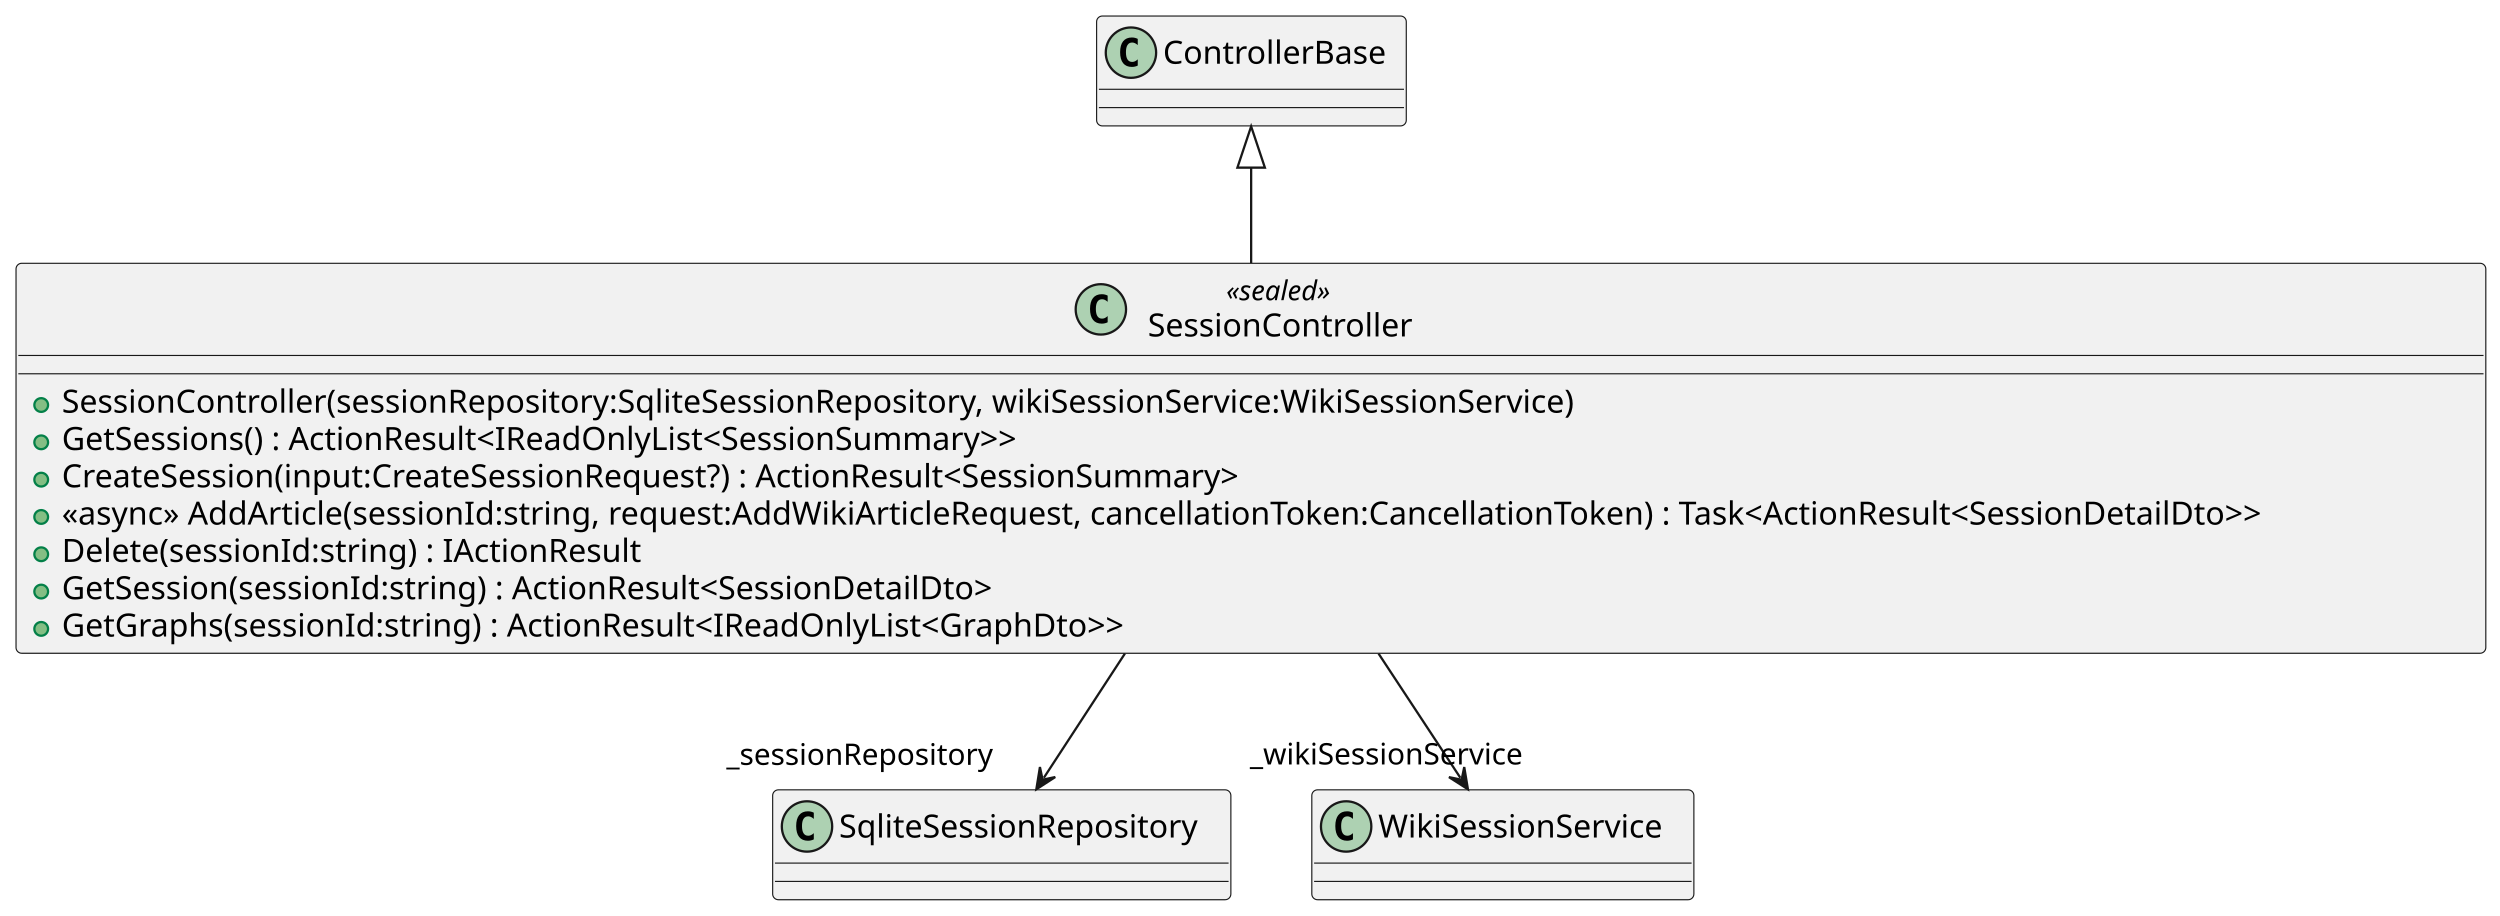
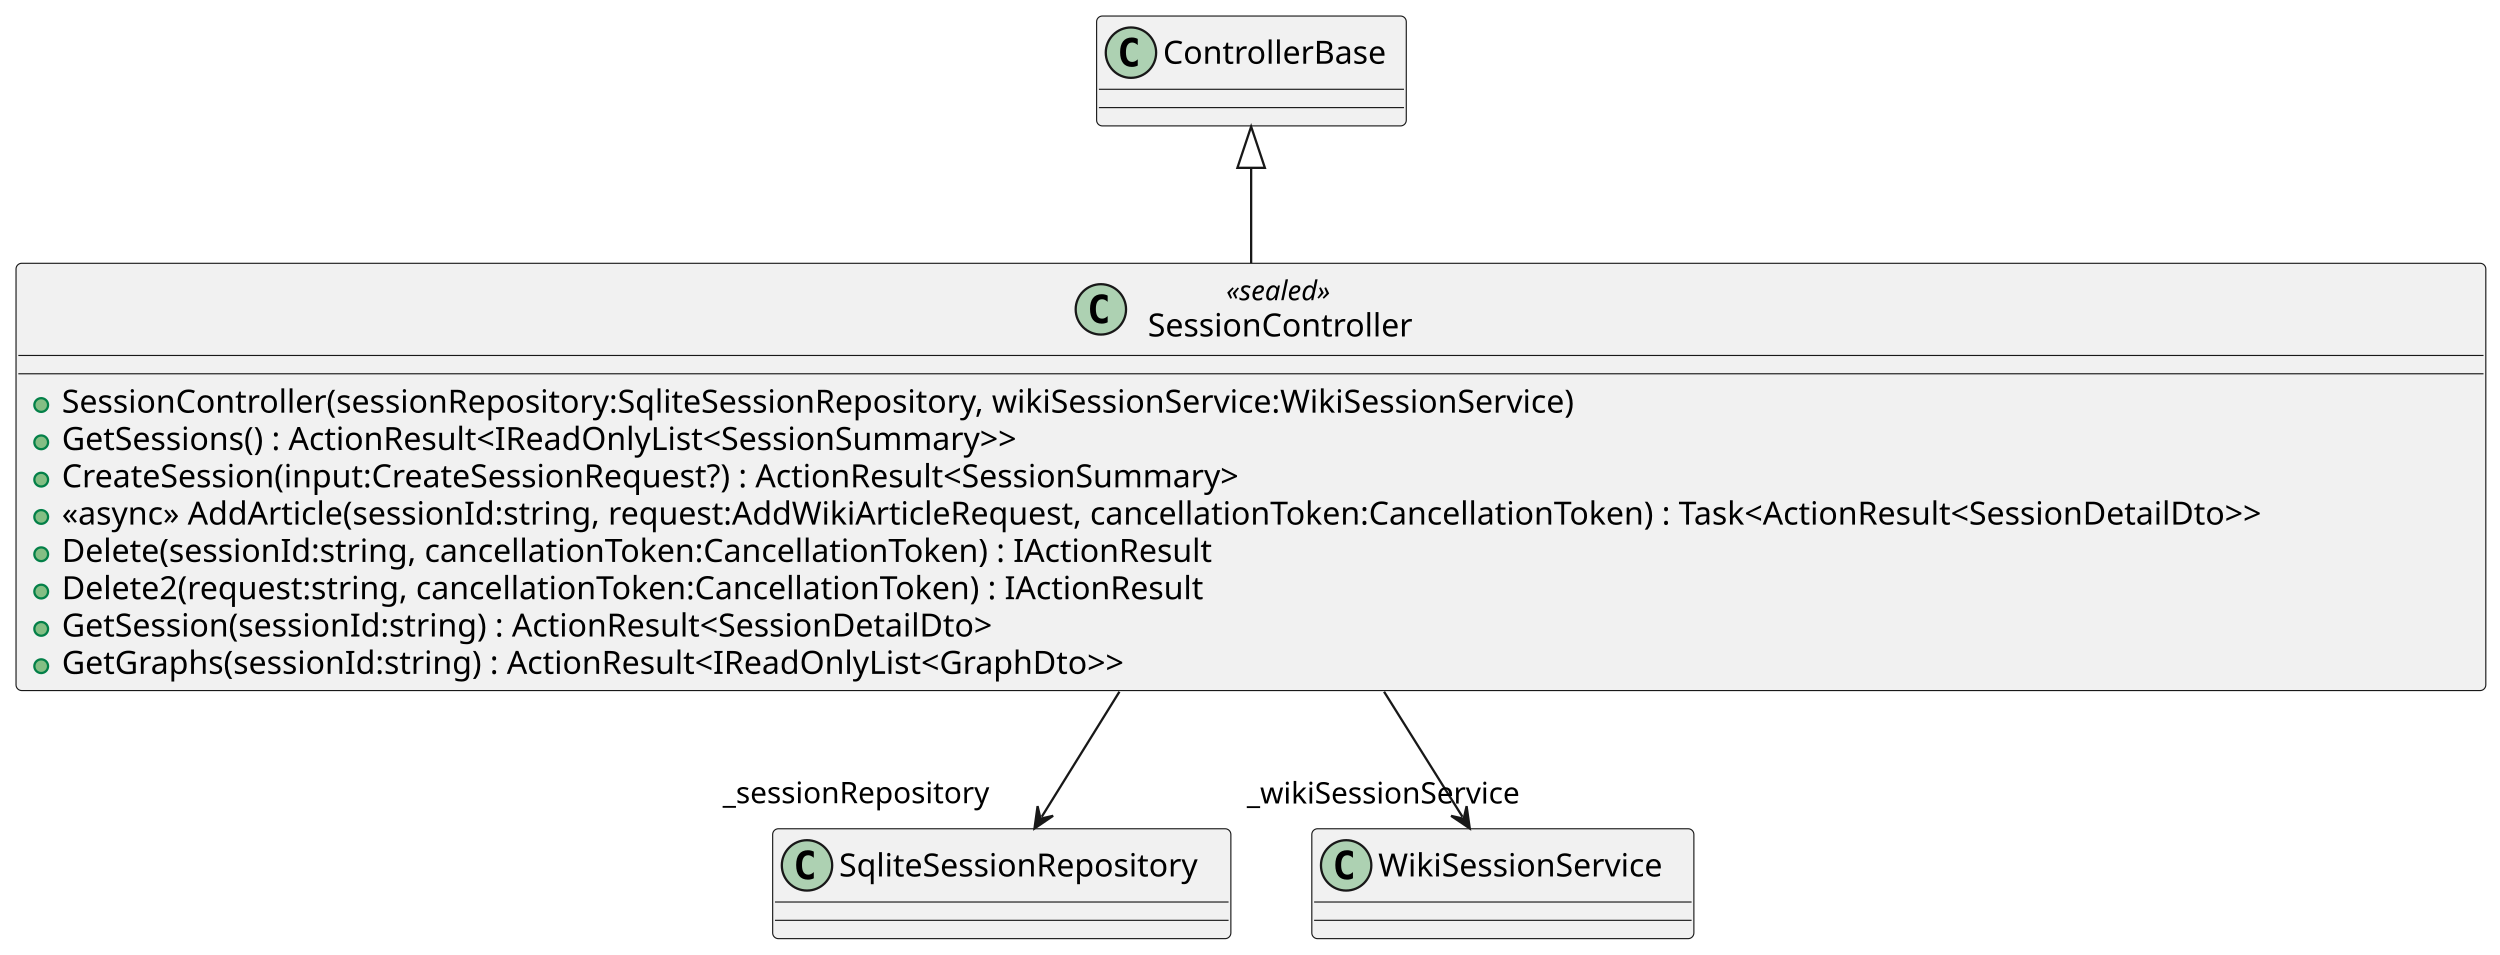
- <svg xmlns="http://www.w3.org/2000/svg" contentStyleType="text/css" data-diagram-type="CLASS" height="400px" preserveAspectRatio="none" style="width:1092px;height:400px;background:#FFFFFF;" version="1.1" viewBox="0 0 1092 400" width="1092px" zoomAndPan="magnify">
+ <svg xmlns="http://www.w3.org/2000/svg" contentStyleType="text/css" data-diagram-type="CLASS" height="417px" preserveAspectRatio="none" style="width:1092px;height:417px;background:#FFFFFF;" version="1.1" viewBox="0 0 1092 417" width="1092px" zoomAndPan="magnify">
  <defs />
  <g>
    <g class="entity" data-qualified-name="SessionController" data-source-line="1" id="ent0002">
-       <rect fill="#F1F1F1" height="170.344" rx="2.5" ry="2.5" style="stroke:#181818;stroke-width:0.5;" width="1078.803" x="7" y="115" />
+       <rect fill="#F1F1F1" height="186.641" rx="2.5" ry="2.5" style="stroke:#181818;stroke-width:0.5;" width="1078.803" x="7" y="115" />
      <ellipse cx="480.857" cy="135.133" fill="#ADD1B2" rx="11" ry="11" style="stroke:#181818;stroke-width:1;" />
      <path d="M483.826,140.773 Q483.248,141.07 482.607,141.211 Q481.966,141.367 481.263,141.367 Q478.763,141.367 477.435,139.727 Q476.123,138.07 476.123,134.945 Q476.123,131.82 477.435,130.164 Q478.763,128.508 481.263,128.508 Q481.966,128.508 482.607,128.664 Q483.263,128.82 483.826,129.117 L483.826,131.836 Q483.201,131.258 482.607,130.992 Q482.013,130.711 481.388,130.711 Q480.044,130.711 479.357,131.789 Q478.669,132.852 478.669,134.945 Q478.669,137.039 479.357,138.117 Q480.044,139.18 481.388,139.18 Q482.013,139.18 482.607,138.914 Q483.201,138.633 483.826,138.055 L483.826,140.773 Z " fill="#000000" />
      <text fill="#000000" font-family="sans-serif" font-size="12" font-style="italic" lengthAdjust="spacing" textLength="54.135" x="535.584" y="131.139">«sealed»</text>
      <text fill="#000000" font-family="sans-serif" font-size="14" lengthAdjust="spacing" textLength="122.589" x="501.357" y="146.964">SessionController</text>
      <line style="stroke:#181818;stroke-width:0.5;" x1="8" x2="1084.803" y1="155.266" y2="155.266" />
      <line style="stroke:#181818;stroke-width:0.5;" x1="8" x2="1084.803" y1="163.266" y2="163.266" />
      <g data-visibility-modifier="PUBLIC_METHOD">
        <ellipse cx="18" cy="176.914" fill="#84BE84" rx="3" ry="3" style="stroke:#038048;stroke-width:1;" />
      </g>
      <text fill="#000000" font-family="sans-serif" font-size="14" lengthAdjust="spacing" textLength="714.267" x="27" y="180.261">SessionController(sessionRepository:SqliteSessionRepository, wikiSessionService:WikiSessionService)</text>
      <g data-visibility-modifier="PUBLIC_METHOD">
        <ellipse cx="18" cy="193.211" fill="#84BE84" rx="3" ry="3" style="stroke:#038048;stroke-width:1;" />
      </g>
      <text fill="#000000" font-family="sans-serif" font-size="14" lengthAdjust="spacing" textLength="462.649" x="27" y="196.558">GetSessions() : ActionResult&lt;IReadOnlyList&lt;SessionSummary&gt;&gt;</text>
      <g data-visibility-modifier="PUBLIC_METHOD">
        <ellipse cx="18" cy="209.508" fill="#84BE84" rx="3" ry="3" style="stroke:#038048;stroke-width:1;" />
      </g>
      <text fill="#000000" font-family="sans-serif" font-size="14" lengthAdjust="spacing" textLength="563.192" x="27" y="212.855">CreateSession(input:CreateSessionRequest?) : ActionResult&lt;SessionSummary&gt;</text>
      <g data-visibility-modifier="PUBLIC_METHOD">
        <ellipse cx="18" cy="225.805" fill="#84BE84" rx="3" ry="3" style="stroke:#038048;stroke-width:1;" />
      </g>
      <text fill="#000000" font-family="sans-serif" font-size="14" lengthAdjust="spacing" textLength="1052.803" x="27" y="229.151">«async» AddArticle(sessionId:string, request:AddWikiArticleRequest, cancellationToken:CancellationToken) : Task&lt;ActionResult&lt;SessionDetailDto&gt;&gt;</text>
      <g data-visibility-modifier="PUBLIC_METHOD">
        <ellipse cx="18" cy="242.102" fill="#84BE84" rx="3" ry="3" style="stroke:#038048;stroke-width:1;" />
      </g>
-       <text fill="#000000" font-family="sans-serif" font-size="14" lengthAdjust="spacing" textLength="272.392" x="27" y="245.448">Delete(sessionId:string) : IActionResult</text>
+       <text fill="#000000" font-family="sans-serif" font-size="14" lengthAdjust="spacing" textLength="542.78" x="27" y="245.448">Delete(sessionId:string, cancellationToken:CancellationToken) : IActionResult</text>
      <g data-visibility-modifier="PUBLIC_METHOD">
        <ellipse cx="18" cy="258.398" fill="#84BE84" rx="3" ry="3" style="stroke:#038048;stroke-width:1;" />
      </g>
-       <text fill="#000000" font-family="sans-serif" font-size="14" lengthAdjust="spacing" textLength="443.584" x="27" y="261.745">GetSession(sessionId:string) : ActionResult&lt;SessionDetailDto&gt;</text>
+       <text fill="#000000" font-family="sans-serif" font-size="14" lengthAdjust="spacing" textLength="540.374" x="27" y="261.745">Delete2(request:string, cancellationToken:CancellationToken) : IActionResult</text>
      <g data-visibility-modifier="PUBLIC_METHOD">
        <ellipse cx="18" cy="274.695" fill="#84BE84" rx="3" ry="3" style="stroke:#038048;stroke-width:1;" />
      </g>
-       <text fill="#000000" font-family="sans-serif" font-size="14" lengthAdjust="spacing" textLength="508.628" x="27" y="278.042">GetGraphs(sessionId:string) : ActionResult&lt;IReadOnlyList&lt;GraphDto&gt;&gt;</text>
+       <text fill="#000000" font-family="sans-serif" font-size="14" lengthAdjust="spacing" textLength="443.584" x="27" y="278.042">GetSession(sessionId:string) : ActionResult&lt;SessionDetailDto&gt;</text>
+       <g data-visibility-modifier="PUBLIC_METHOD">
+         <ellipse cx="18" cy="290.992" fill="#84BE84" rx="3" ry="3" style="stroke:#038048;stroke-width:1;" />
+       </g>
+       <text fill="#000000" font-family="sans-serif" font-size="14" lengthAdjust="spacing" textLength="508.628" x="27" y="294.339">GetGraphs(sessionId:string) : ActionResult&lt;IReadOnlyList&lt;GraphDto&gt;&gt;</text>
    </g>
-     <g class="entity" data-qualified-name="ControllerBase" data-source-line="10" id="ent0003">
+     <g class="entity" data-qualified-name="ControllerBase" data-source-line="11" id="ent0003">
      <rect fill="#F1F1F1" height="48" rx="2.5" ry="2.5" style="stroke:#181818;stroke-width:0.5;" width="135.264" x="479" y="7" />
      <ellipse cx="494" cy="23" fill="#ADD1B2" rx="11" ry="11" style="stroke:#181818;stroke-width:1;" />
      <path d="M496.969,28.641 Q496.391,28.938 495.75,29.078 Q495.109,29.234 494.406,29.234 Q491.906,29.234 490.578,27.594 Q489.266,25.938 489.266,22.812 Q489.266,19.688 490.578,18.031 Q491.906,16.375 494.406,16.375 Q495.109,16.375 495.75,16.531 Q496.406,16.688 496.969,16.984 L496.969,19.703 Q496.344,19.125 495.75,18.859 Q495.156,18.578 494.531,18.578 Q493.188,18.578 492.5,19.656 Q491.812,20.719 491.812,22.812 Q491.812,24.906 492.5,25.984 Q493.188,27.047 494.531,27.047 Q495.156,27.047 495.75,26.781 Q496.344,26.5 496.969,25.922 L496.969,28.641 Z " fill="#000000" />
      <text fill="#000000" font-family="sans-serif" font-size="14" lengthAdjust="spacing" textLength="103.264" x="508" y="27.847">ControllerBase</text>
      <line style="stroke:#181818;stroke-width:0.5;" x1="480" x2="613.264" y1="39" y2="39" />
      <line style="stroke:#181818;stroke-width:0.5;" x1="480" x2="613.264" y1="47" y2="47" />
    </g>
-     <g class="entity" data-qualified-name="SqliteSessionRepository" data-source-line="11" id="ent0005">
-       <rect fill="#F1F1F1" height="48" rx="2.5" ry="2.5" style="stroke:#181818;stroke-width:0.5;" width="200.144" x="337.5" y="345" />
-       <ellipse cx="352.5" cy="361" fill="#ADD1B2" rx="11" ry="11" style="stroke:#181818;stroke-width:1;" />
-       <path d="M355.469,366.641 Q354.891,366.938 354.25,367.078 Q353.609,367.234 352.906,367.234 Q350.406,367.234 349.078,365.594 Q347.766,363.938 347.766,360.812 Q347.766,357.688 349.078,356.031 Q350.406,354.375 352.906,354.375 Q353.609,354.375 354.25,354.531 Q354.906,354.688 355.469,354.984 L355.469,357.703 Q354.844,357.125 354.25,356.859 Q353.656,356.578 353.031,356.578 Q351.688,356.578 351,357.656 Q350.312,358.719 350.312,360.812 Q350.312,362.906 351,363.984 Q351.688,365.047 353.031,365.047 Q353.656,365.047 354.25,364.781 Q354.844,364.5 355.469,363.922 L355.469,366.641 Z " fill="#000000" />
-       <text fill="#000000" font-family="sans-serif" font-size="14" lengthAdjust="spacing" textLength="168.144" x="366.5" y="365.847">SqliteSessionRepository</text>
-       <line style="stroke:#181818;stroke-width:0.5;" x1="338.5" x2="536.644" y1="377" y2="377" />
-       <line style="stroke:#181818;stroke-width:0.5;" x1="338.5" x2="536.644" y1="385" y2="385" />
+     <g class="entity" data-qualified-name="SqliteSessionRepository" data-source-line="12" id="ent0005">
+       <rect fill="#F1F1F1" height="48" rx="2.5" ry="2.5" style="stroke:#181818;stroke-width:0.5;" width="200.144" x="337.5" y="362" />
+       <ellipse cx="352.5" cy="378" fill="#ADD1B2" rx="11" ry="11" style="stroke:#181818;stroke-width:1;" />
+       <path d="M355.469,383.641 Q354.891,383.938 354.25,384.078 Q353.609,384.234 352.906,384.234 Q350.406,384.234 349.078,382.594 Q347.766,380.938 347.766,377.812 Q347.766,374.688 349.078,373.031 Q350.406,371.375 352.906,371.375 Q353.609,371.375 354.25,371.531 Q354.906,371.688 355.469,371.984 L355.469,374.703 Q354.844,374.125 354.25,373.859 Q353.656,373.578 353.031,373.578 Q351.688,373.578 351,374.656 Q350.312,375.719 350.312,377.812 Q350.312,379.906 351,380.984 Q351.688,382.047 353.031,382.047 Q353.656,382.047 354.25,381.781 Q354.844,381.5 355.469,380.922 L355.469,383.641 Z " fill="#000000" />
+       <text fill="#000000" font-family="sans-serif" font-size="14" lengthAdjust="spacing" textLength="168.144" x="366.5" y="382.847">SqliteSessionRepository</text>
+       <line style="stroke:#181818;stroke-width:0.5;" x1="338.5" x2="536.644" y1="394" y2="394" />
+       <line style="stroke:#181818;stroke-width:0.5;" x1="338.5" x2="536.644" y1="402" y2="402" />
    </g>
-     <g class="entity" data-qualified-name="WikiSessionService" data-source-line="12" id="ent0007">
-       <rect fill="#F1F1F1" height="48" rx="2.5" ry="2.5" style="stroke:#181818;stroke-width:0.5;" width="166.887" x="573" y="345" />
-       <ellipse cx="588" cy="361" fill="#ADD1B2" rx="11" ry="11" style="stroke:#181818;stroke-width:1;" />
-       <path d="M590.969,366.641 Q590.391,366.938 589.75,367.078 Q589.109,367.234 588.406,367.234 Q585.906,367.234 584.578,365.594 Q583.266,363.938 583.266,360.812 Q583.266,357.688 584.578,356.031 Q585.906,354.375 588.406,354.375 Q589.109,354.375 589.75,354.531 Q590.406,354.688 590.969,354.984 L590.969,357.703 Q590.344,357.125 589.75,356.859 Q589.156,356.578 588.531,356.578 Q587.188,356.578 586.5,357.656 Q585.812,358.719 585.812,360.812 Q585.812,362.906 586.5,363.984 Q587.188,365.047 588.531,365.047 Q589.156,365.047 589.75,364.781 Q590.344,364.5 590.969,363.922 L590.969,366.641 Z " fill="#000000" />
-       <text fill="#000000" font-family="sans-serif" font-size="14" lengthAdjust="spacing" textLength="134.887" x="602" y="365.847">WikiSessionService</text>
-       <line style="stroke:#181818;stroke-width:0.5;" x1="574" x2="738.887" y1="377" y2="377" />
-       <line style="stroke:#181818;stroke-width:0.5;" x1="574" x2="738.887" y1="385" y2="385" />
+     <g class="entity" data-qualified-name="WikiSessionService" data-source-line="13" id="ent0007">
+       <rect fill="#F1F1F1" height="48" rx="2.5" ry="2.5" style="stroke:#181818;stroke-width:0.5;" width="166.887" x="573" y="362" />
+       <ellipse cx="588" cy="378" fill="#ADD1B2" rx="11" ry="11" style="stroke:#181818;stroke-width:1;" />
+       <path d="M590.969,383.641 Q590.391,383.938 589.75,384.078 Q589.109,384.234 588.406,384.234 Q585.906,384.234 584.578,382.594 Q583.266,380.938 583.266,377.812 Q583.266,374.688 584.578,373.031 Q585.906,371.375 588.406,371.375 Q589.109,371.375 589.75,371.531 Q590.406,371.688 590.969,371.984 L590.969,374.703 Q590.344,374.125 589.75,373.859 Q589.156,373.578 588.531,373.578 Q587.188,373.578 586.5,374.656 Q585.812,375.719 585.812,377.812 Q585.812,379.906 586.5,380.984 Q587.188,382.047 588.531,382.047 Q589.156,382.047 589.75,381.781 Q590.344,381.5 590.969,380.922 L590.969,383.641 Z " fill="#000000" />
+       <text fill="#000000" font-family="sans-serif" font-size="14" lengthAdjust="spacing" textLength="134.887" x="602" y="382.847">WikiSessionService</text>
+       <line style="stroke:#181818;stroke-width:0.5;" x1="574" x2="738.887" y1="394" y2="394" />
+       <line style="stroke:#181818;stroke-width:0.5;" x1="574" x2="738.887" y1="402" y2="402" />
    </g>
-     <g class="link" data-entity-1="ent0003" data-entity-2="ent0002" data-link-type="extension" data-source-line="10" id="lnk4">
-       <path codeLine="10" d="M546.5,73.22 C546.5,88.99 546.5,92.91 546.5,114.89" fill="none" id="ControllerBase-backto-SessionController" style="stroke:#181818;stroke-width:1;" />
-       <polygon fill="none" points="546.5,55.22,540.5,73.22,552.5,73.22,546.5,55.22" style="stroke:#181818;stroke-width:1;" />
+     <g class="link" data-entity-1="ent0003" data-entity-2="ent0002" data-link-type="extension" data-source-line="11" id="lnk4">
+       <path codeLine="11" d="M546.5,73.31 C546.5,88.97 546.5,92.74 546.5,114.92" fill="none" id="ControllerBase-backto-SessionController" style="stroke:#181818;stroke-width:1;" />
+       <polygon fill="none" points="546.5,55.31,540.5,73.31,552.5,73.31,546.5,55.31" style="stroke:#181818;stroke-width:1;" />
    </g>
-     <g class="link" data-entity-1="ent0002" data-entity-2="ent0005" data-link-type="dependency" data-source-line="11" id="lnk6">
-       <path codeLine="11" d="M491.36,285.48 C477.1,307.32 466.191,324.056 455.951,339.736" fill="none" id="SessionController-to-SqliteSessionRepository" style="stroke:#181818;stroke-width:1;" />
-       <polygon fill="#181818" points="452.67,344.76,460.94,339.412,455.404,340.574,454.242,335.037,452.67,344.76" style="stroke:#181818;stroke-width:1;" />
-       <text fill="#000000" font-family="sans-serif" font-size="13" lengthAdjust="spacing" textLength="124.332" x="317.278" y="334.106">_sessionRepository</text>
+     <g class="link" data-entity-1="ent0002" data-entity-2="ent0005" data-link-type="dependency" data-source-line="12" id="lnk6">
+       <path codeLine="12" d="M488.97,302.13 C475.15,324.38 464.757,341.114 455.026,356.774" fill="none" id="SessionController-to-SqliteSessionRepository" style="stroke:#181818;stroke-width:1;" />
+       <polygon fill="#181818" points="451.86,361.87,460.007,356.336,454.499,357.623,453.212,352.114,451.86,361.87" style="stroke:#181818;stroke-width:1;" />
+       <text fill="#000000" font-family="sans-serif" font-size="13" lengthAdjust="spacing" textLength="124.332" x="315.676" y="350.849">_sessionRepository</text>
    </g>
-     <g class="link" data-entity-1="ent0002" data-entity-2="ent0007" data-link-type="dependency" data-source-line="12" id="lnk8">
-       <path codeLine="12" d="M602.14,285.48 C616.53,307.32 627.559,324.07 637.889,339.75" fill="none" id="SessionController-to-WikiSessionService" style="stroke:#181818;stroke-width:1;" />
-       <polygon fill="#181818" points="641.19,344.76,639.579,335.044,638.439,340.585,632.898,339.445,641.19,344.76" style="stroke:#181818;stroke-width:1;" />
-       <text fill="#000000" font-family="sans-serif" font-size="13" lengthAdjust="spacing" textLength="129.53" x="545.951" y="333.922">_wikiSessionService</text>
+     <g class="link" data-entity-1="ent0002" data-entity-2="ent0007" data-link-type="dependency" data-source-line="13" id="lnk8">
+       <path codeLine="13" d="M604.56,302.13 C618.5,324.38 629.005,341.125 638.815,356.785" fill="none" id="SessionController-to-WikiSessionService" style="stroke:#181818;stroke-width:1;" />
+       <polygon fill="#181818" points="642,361.87,640.612,352.119,639.346,357.633,633.832,356.366,642,361.87" style="stroke:#181818;stroke-width:1;" />
+       <text fill="#000000" font-family="sans-serif" font-size="13" lengthAdjust="spacing" textLength="129.53" x="544.625" y="350.97">_wikiSessionService</text>
    </g>
  </g>
</svg>
